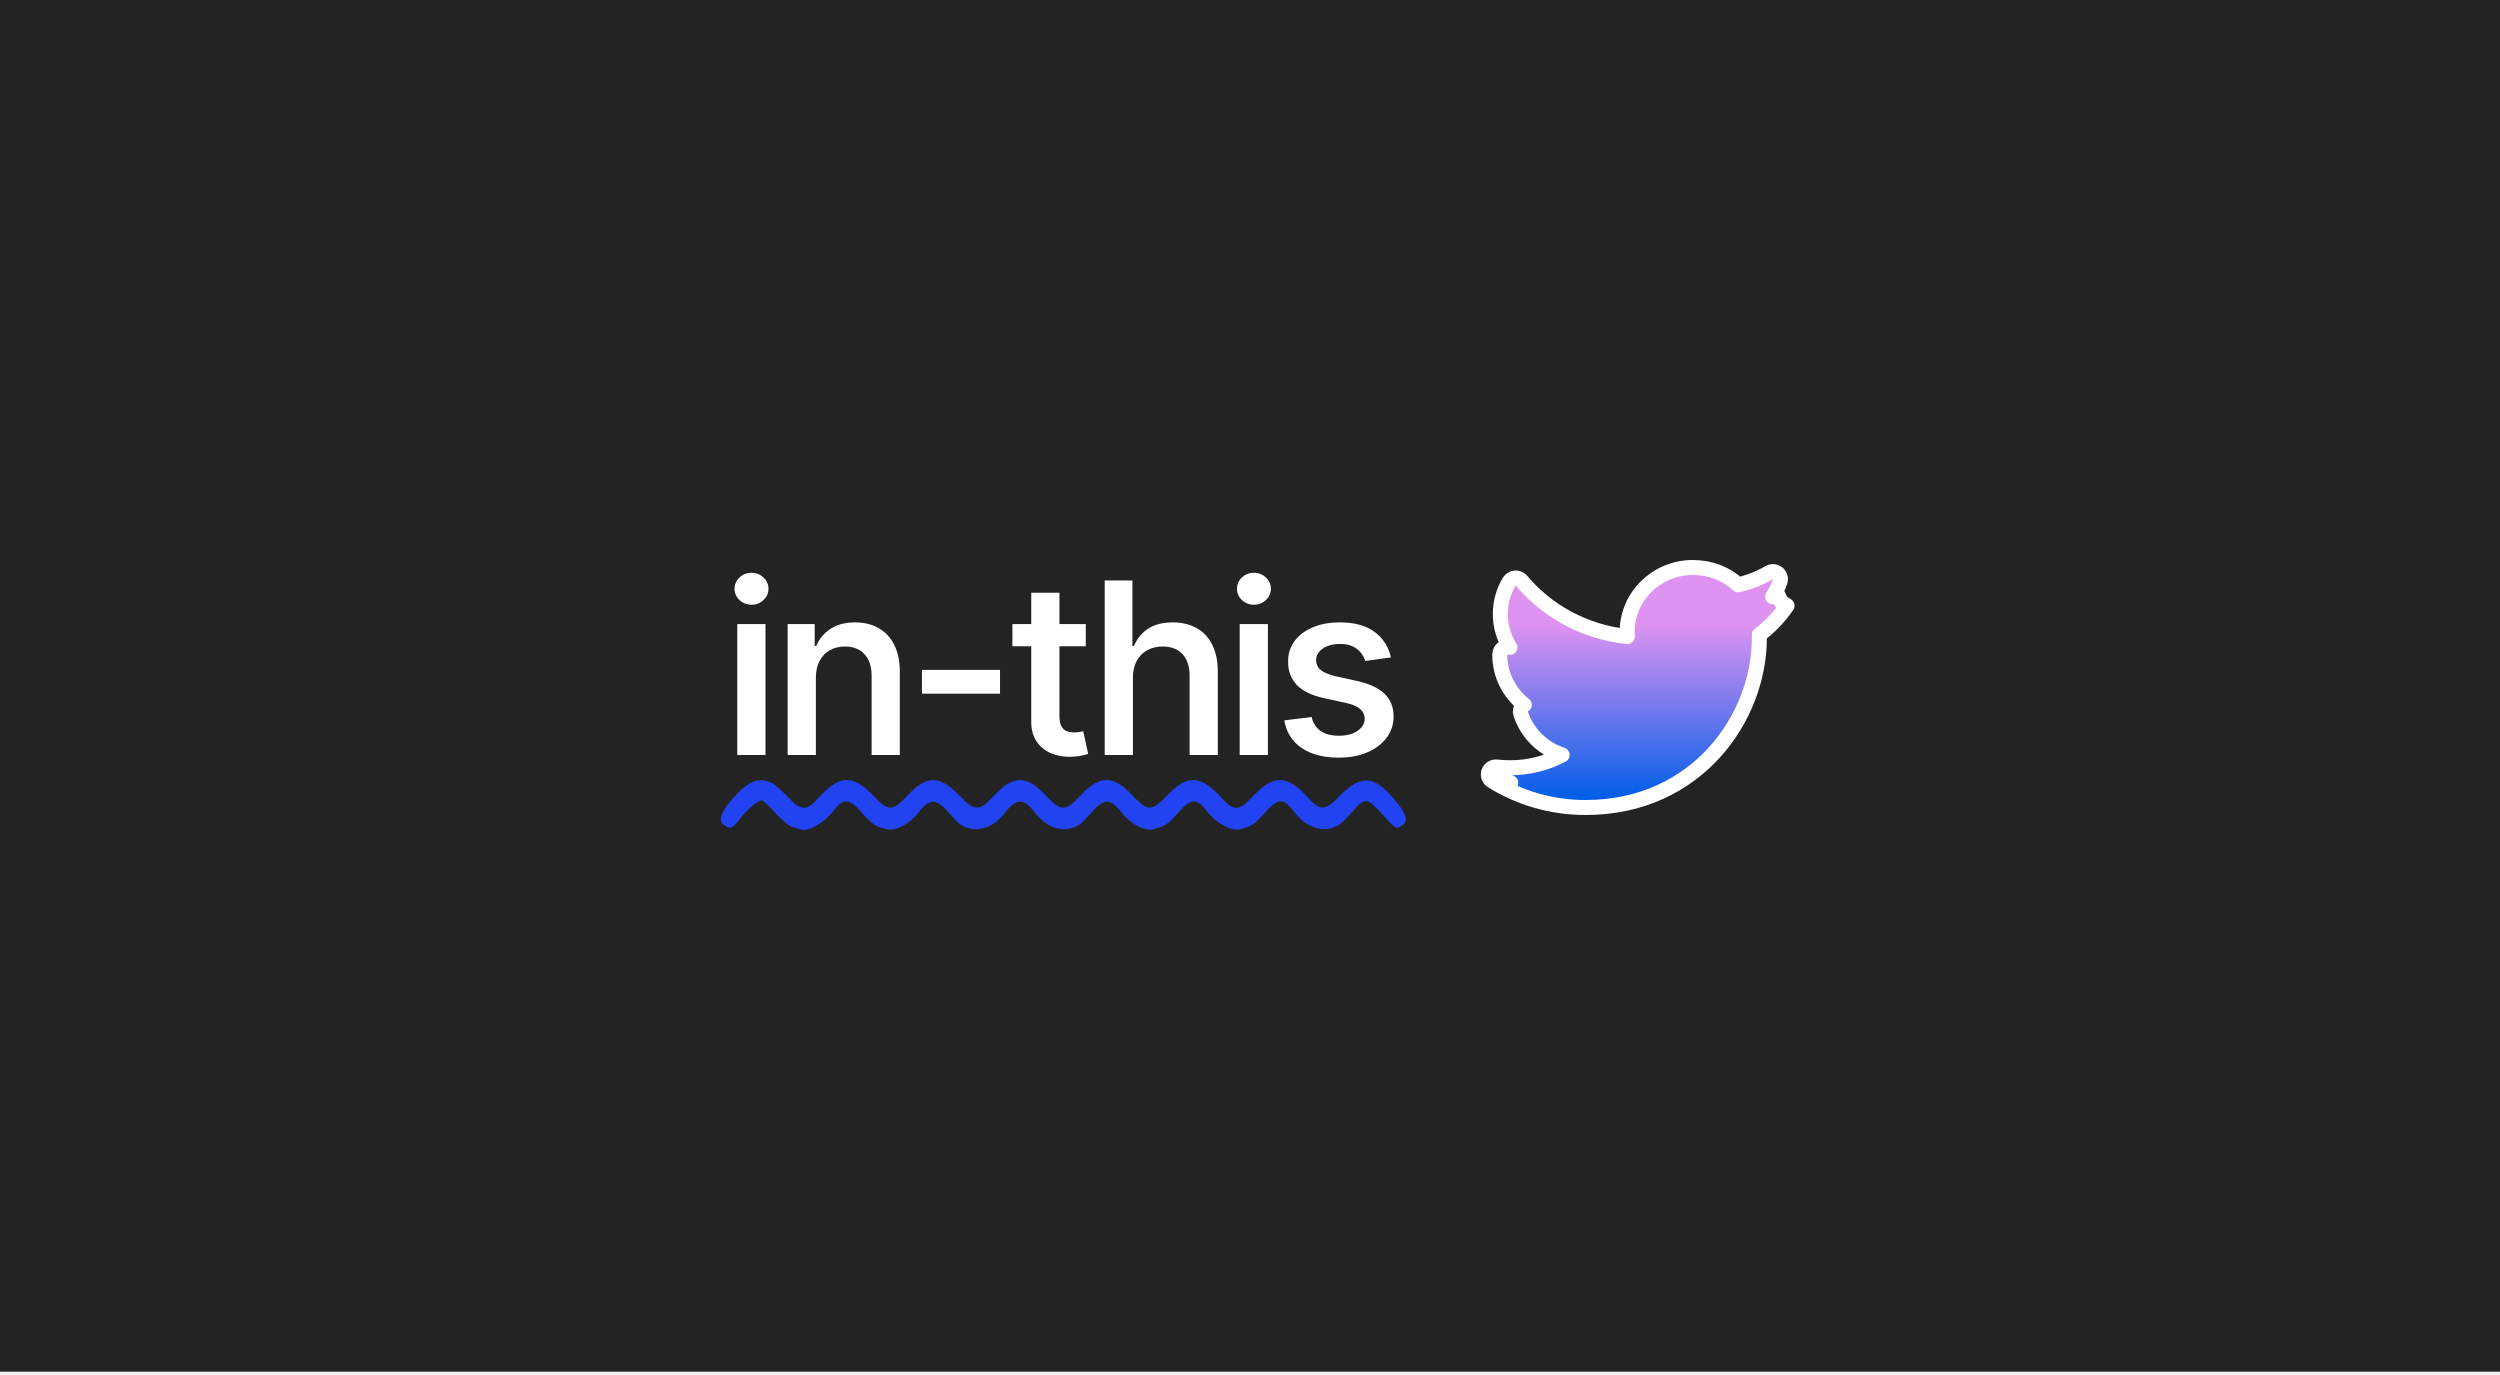
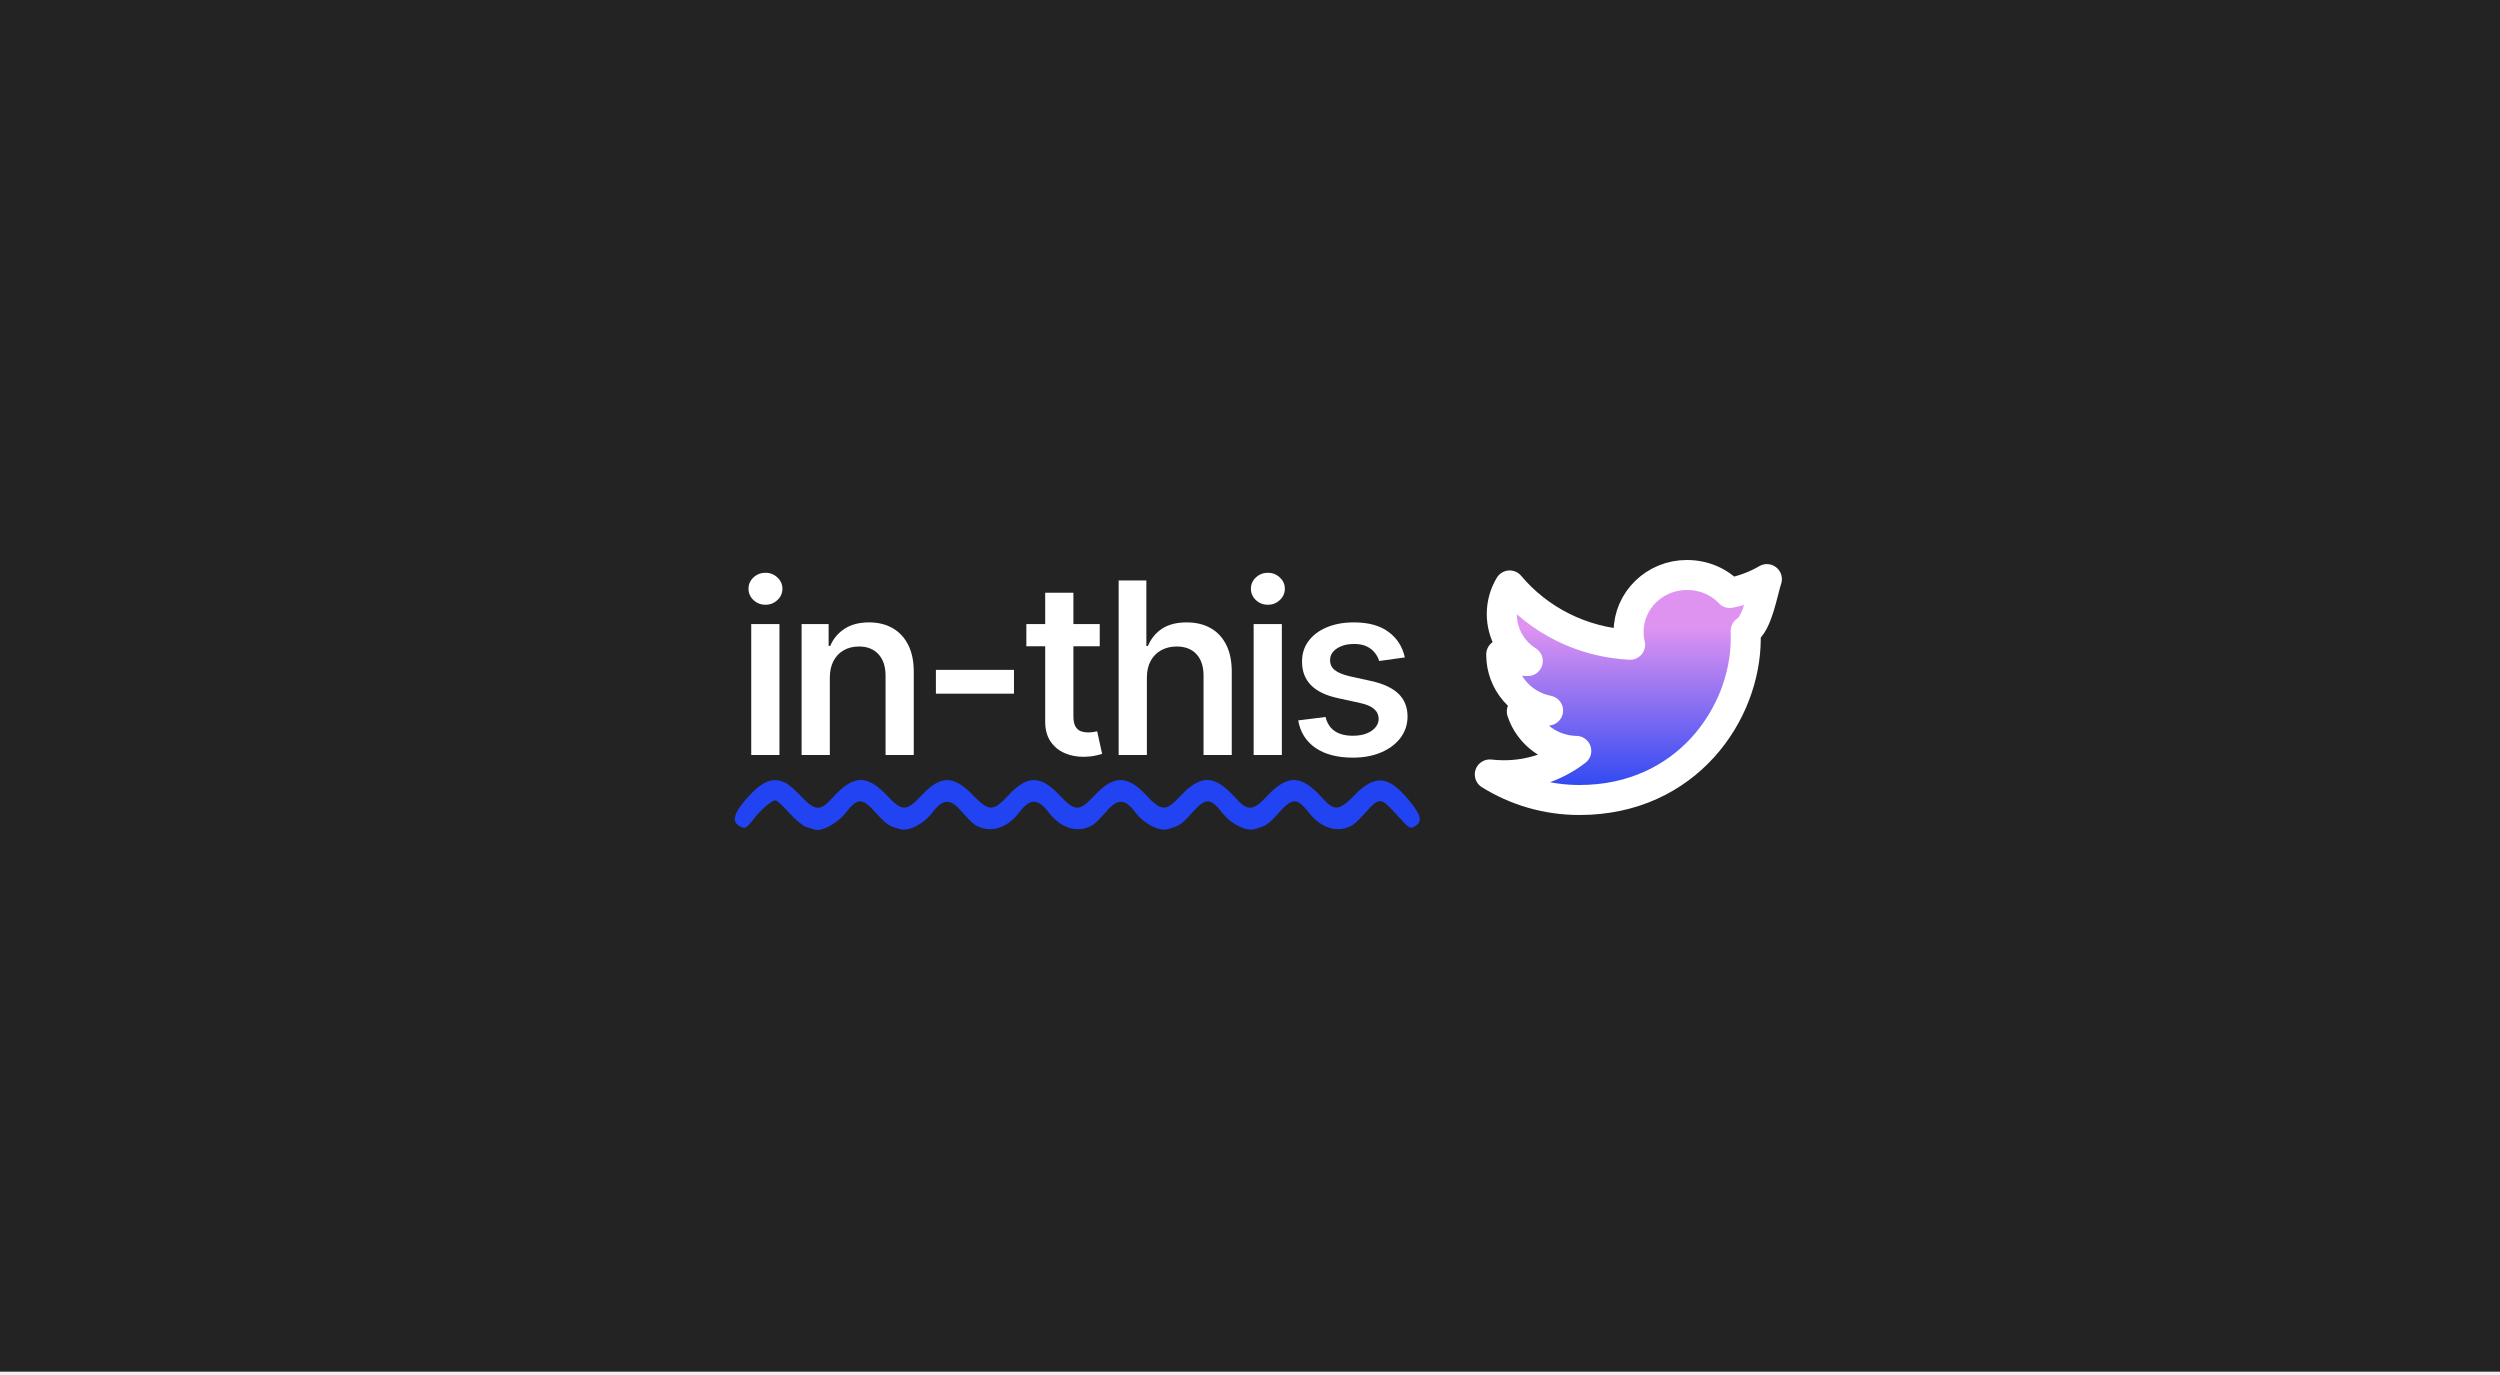
- <svg xmlns="http://www.w3.org/2000/svg" viewBox="0 0 500 275">
+ <svg xmlns="http://www.w3.org/2000/svg" fill="none" viewBox="0 0 500 275">
  <g clip-path="url(#a)">
    <path fill="#232323" d="M0 0h500v274.336H0z" />
-     <path d="M147.456 151v-26.182h5.642V151h-5.642Zm2.847-30.051c-.932 0-1.733-.313-2.403-.938-.659-.625-.989-1.38-.989-2.267 0-.875.33-1.625.989-2.25.67-.625 1.471-.937 2.403-.937.932 0 1.727.312 2.386.937.671.625 1.006 1.375 1.006 2.25 0 .887-.335 1.642-1.006 2.267-.659.625-1.454.938-2.386.938Zm12.87 14.608V151h-5.642v-26.182h5.403v4.364h.324c.602-1.432 1.557-2.574 2.864-3.426 1.307-.853 2.937-1.279 4.892-1.279 1.795 0 3.363.381 4.704 1.142 1.341.762 2.381 1.875 3.12 3.341.75 1.466 1.125 3.262 1.125 5.387V151h-5.642v-15.869c0-1.83-.472-3.256-1.415-4.279-.943-1.034-2.244-1.551-3.904-1.551-1.136 0-2.142.244-3.017.733s-1.562 1.199-2.062 2.131c-.5.932-.75 2.062-.75 3.392Zm36.831-1.585v4.755h-15.613v-4.755h15.613Zm17.153-9.154v4.432h-14.676v-4.432h14.676Zm-10.909-6.273h5.642v24.682c0 .898.136 1.585.409 2.063.273.466.631.784 1.074.954.454.159.949.239 1.483.239.397 0 .75-.028 1.057-.085.318-.057.562-.103.732-.137l.989 4.517c-.318.103-.767.216-1.346.341-.58.137-1.29.216-2.131.239-1.443.034-2.767-.205-3.972-.716-1.193-.511-2.153-1.301-2.88-2.369-.716-1.068-1.069-2.409-1.057-4.023v-25.705Zm20.335 17.012V151h-5.642v-34.909h5.54v13.091h.324c.602-1.455 1.54-2.602 2.813-3.443 1.284-.841 2.931-1.262 4.943-1.262 1.807 0 3.386.375 4.738 1.125 1.353.75 2.398 1.858 3.137 3.324.75 1.466 1.125 3.273 1.125 5.421V151h-5.642v-15.869c0-1.841-.472-3.273-1.415-4.296-.943-1.023-2.261-1.534-3.955-1.534-1.147 0-2.176.244-3.085.733-.898.489-1.602 1.199-2.113 2.131-.512.932-.768 2.062-.768 3.392ZM247.938 151v-26.182h5.642V151h-5.642Zm2.846-30.051c-.932 0-1.733-.313-2.403-.938-.659-.625-.989-1.38-.989-2.267 0-.875.33-1.625.989-2.25.67-.625 1.471-.937 2.403-.937.932 0 1.728.312 2.387.937.67.625 1.005 1.375 1.005 2.25 0 .887-.335 1.642-1.005 2.267-.659.625-1.455.938-2.387.938Zm27.393 10.534-5.131.716c-.17-.58-.46-1.125-.869-1.637-.398-.522-.938-.948-1.619-1.278-.682-.329-1.529-.494-2.54-.494-1.364 0-2.506.301-3.426.903-.909.602-1.364 1.381-1.364 2.335 0 .819.307 1.478.92 1.978.614.5 1.608.914 2.983 1.244l4.33.955c2.443.545 4.261 1.397 5.454 2.556 1.194 1.159 1.796 2.671 1.807 4.534-.011 1.614-.483 3.04-1.414 4.279-.921 1.227-2.205 2.193-3.853 2.898-1.636.704-3.528 1.056-5.676 1.056-3.079 0-5.568-.647-7.466-1.943-1.898-1.307-3.051-3.142-3.46-5.505l5.472-.682c.295 1.238.903 2.176 1.823 2.812.921.625 2.12.938 3.597.938 1.568 0 2.824-.324 3.767-.972.943-.659 1.421-1.46 1.432-2.403-.011-.796-.313-1.449-.904-1.961-.579-.522-1.488-.92-2.727-1.193l-4.432-.971c-2.488-.534-4.323-1.415-5.505-2.642-1.182-1.239-1.767-2.796-1.756-4.671-.011-1.579.42-2.954 1.295-4.125.875-1.182 2.091-2.096 3.648-2.744 1.568-.659 3.37-.989 5.404-.989 2.943 0 5.261.637 6.954 1.909 1.705 1.262 2.79 2.961 3.256 5.097Z" fill="#fff" />
-     <path fill-rule="evenodd" clip-rule="evenodd" d="M154.266 156.537c.606.283 2.055 1.533 3.22 2.779 2.698 2.888 3.813 2.944 6.165.312 4.242-4.745 6.964-4.821 11.177-.312 2.801 2.997 3.701 2.964 6.704-.25 3.787-4.055 6.381-4.057 10.296-.007 3.167 3.276 3.992 3.277 7.046.007 3.798-4.066 6.465-4.066 10.262 0 3.069 3.285 3.931 3.287 6.99.012 3.81-4.08 6.551-4.083 10.353-.012 3.002 3.214 3.903 3.247 6.703.25 4.214-4.509 6.936-4.433 11.177.312 2.353 2.632 3.468 2.576 6.166-.312 4.214-4.509 6.936-4.433 11.177.312 2.356 2.636 3.329 2.551 6.367-.554 4.103-4.194 6.772-3.999 10.778.788 2.49 2.975 2.908 4.366 1.576 5.238-1.189.779-1.285.727-3.743-2.006-3.356-3.732-3.58-3.748-6.491-.446-.884 1.003-1.969 2.052-2.41 2.328-2.762 1.735-6.285.774-8.752-2.387-2.399-3.073-3.303-3.086-6.008-.089-2.211 2.45-2.574 2.697-4.913 3.332-1.725.469-4.696-1.031-6.422-3.243-2.399-3.073-3.302-3.086-6.008-.089-2.21 2.45-2.574 2.697-4.912 3.332-1.777.482-4.699-1.029-6.464-3.345-2.159-2.83-3.584-2.84-5.963-.038-.956 1.125-2.109 2.268-2.563 2.539-2.907 1.735-6.328.765-8.817-2.501-2.193-2.876-3.71-2.876-5.903 0-2.49 3.266-5.91 4.236-8.817 2.501-.454-.271-1.607-1.414-2.563-2.539-2.379-2.802-3.805-2.792-5.963.038-1.765 2.316-4.687 3.827-6.464 3.345-2.338-.635-2.702-.882-4.913-3.332-2.705-2.997-3.608-2.984-6.007.089-1.562 2-4.752 3.77-6.038 3.348-.37-.121-1.186-.36-1.814-.531-.628-.171-2.163-1.443-3.411-2.826-1.248-1.383-2.478-2.514-2.733-2.514-.775 0-2.959 1.861-4.413 3.76-1.489 1.945-1.776 2.067-2.988 1.274-1.347-.882-.925-2.461 1.37-5.121 3.221-3.737 5.352-4.657 7.966-3.442Z" fill="#2243F2" />
-     <path d="M301.942 156.55h-.003v-.106c-.951-.476-1.877-.994-2.772-1.553l2.775 1.659Zm0 0h.212m23.277-30.194c0 .321.012.64.036.954-8.524-.9-16.053-5.077-21.173-11.183-.311-.371-.782-.569-1.265-.531-.482.037-.918.305-1.168.719-1.147 1.898-1.797 4.124-1.797 6.467 0 2.45.696 4.747 1.913 6.694-.43-.16-.913-.114-1.309.13-.443.273-.713.756-.713 1.276v.08c0 4.053 1.918 7.657 4.899 10.011-.152.083-.292.193-.411.327-.35.399-.464.954-.299 1.459.841 2.562 2.484 4.796 4.69 6.393 1.101.797 2.315 1.416 3.596 1.842-3.196 1.684-6.796 2.573-10.477 2.556h-.007c-.869 0-1.739-.05-2.609-.149-.697-.08-1.356.334-1.587.996-.231.662.028 1.396.623 1.767 5.409 3.374 11.84 5.336 18.722 5.336 22.432 0 34.768-18.123 34.768-33.821v-.016c0-.234 0-.472-.003-.716 2.16-1.614 4.021-3.586 5.543-5.804l-1.236-.849-.606-1.372c-.337.149-.679.289-1.026.421.621-.939 1.121-1.964 1.477-3.057.194-.593.001-1.243-.484-1.633-.486-.391-1.162-.442-1.699-.127-1.889 1.106-3.972 1.92-6.178 2.436-2.389-2.21-5.565-3.462-9.086-3.462-7.195 0-13.134 5.718-13.134 12.856Z" fill="url(#b)" stroke="#fff" stroke-width="3" stroke-linecap="round" stroke-linejoin="round" />
+     <path d="M150.247 151v-26.182h5.642V151h-5.642Zm2.846-30.051c-.932 0-1.733-.313-2.403-.938-.659-.625-.989-1.38-.989-2.267 0-.875.33-1.625.989-2.25.67-.625 1.471-.937 2.403-.937.932 0 1.727.312 2.387.937.67.625 1.005 1.375 1.005 2.25 0 .887-.335 1.642-1.005 2.267-.66.625-1.455.938-2.387.938Zm12.87 14.608V151h-5.642v-26.182h5.403v4.364h.324c.603-1.432 1.557-2.574 2.864-3.426 1.307-.853 2.937-1.279 4.892-1.279 1.795 0 3.364.381 4.704 1.142 1.341.762 2.381 1.875 3.12 3.341.75 1.466 1.125 3.262 1.125 5.387V151h-5.642v-15.869c0-1.83-.472-3.256-1.415-4.279-.943-1.034-2.244-1.551-3.903-1.551-1.137 0-2.142.244-3.017.733s-1.563 1.199-2.063 2.131c-.5.932-.75 2.062-.75 3.392Zm36.832-1.585v4.755h-15.614v-4.755h15.614Zm17.152-9.154v4.432h-14.676v-4.432h14.676Zm-10.909-6.273h5.642v24.682c0 .898.136 1.585.409 2.063.273.466.631.784 1.074.954.454.159.949.239 1.483.239.398 0 .75-.028 1.057-.085.318-.057.562-.103.733-.137l.988 4.517c-.318.103-.767.216-1.346.341-.58.137-1.29.216-2.131.239-1.443.034-2.767-.205-3.972-.716-1.193-.511-2.153-1.301-2.88-2.369-.716-1.068-1.068-2.409-1.057-4.023v-25.705Zm20.336 17.012V151h-5.642v-34.909h5.539v13.091h.324c.603-1.455 1.54-2.602 2.813-3.443 1.284-.841 2.932-1.262 4.943-1.262 1.807 0 3.386.375 4.739 1.125 1.352.75 2.397 1.858 3.136 3.324.75 1.466 1.125 3.273 1.125 5.421V151h-5.642v-15.869c0-1.841-.472-3.273-1.415-4.296-.943-1.023-2.261-1.534-3.954-1.534-1.148 0-2.177.244-3.086.733-.897.489-1.602 1.199-2.113 2.131-.512.932-.767 2.062-.767 3.392ZM250.728 151v-26.182h5.642V151h-5.642Zm2.846-30.051c-.931 0-1.732-.313-2.403-.938-.659-.625-.989-1.38-.989-2.267 0-.875.33-1.625.989-2.25.671-.625 1.472-.937 2.403-.937.932 0 1.728.312 2.387.937.67.625 1.006 1.375 1.006 2.25 0 .887-.336 1.642-1.006 2.267-.659.625-1.455.938-2.387.938Zm27.393 10.534-5.131.716c-.17-.58-.46-1.125-.869-1.637-.398-.522-.937-.948-1.619-1.278-.682-.329-1.529-.494-2.54-.494-1.364 0-2.506.301-3.426.903-.909.602-1.364 1.381-1.364 2.335 0 .819.307 1.478.921 1.978.613.5 1.608.914 2.983 1.244l4.329.955c2.443.545 4.261 1.397 5.455 2.556 1.193 1.159 1.795 2.671 1.806 4.534-.011 1.614-.482 3.04-1.414 4.279-.921 1.227-2.205 2.193-3.853 2.898-1.636.704-3.528 1.056-5.676 1.056-3.079 0-5.568-.647-7.466-1.943-1.897-1.307-3.051-3.142-3.46-5.505l5.472-.682c.295 1.238.903 2.176 1.824 2.812.92.625 2.119.938 3.596.938 1.568 0 2.824-.324 3.767-.972.943-.659 1.421-1.46 1.432-2.403-.011-.796-.312-1.449-.903-1.961-.58-.522-1.489-.92-2.728-1.193l-4.431-.971c-2.489-.534-4.324-1.415-5.506-2.642-1.182-1.239-1.767-2.796-1.756-4.671-.011-1.579.421-2.954 1.296-4.125.875-1.182 2.091-2.096 3.647-2.744 1.569-.659 3.37-.989 5.404-.989 2.943 0 5.261.637 6.954 1.909 1.705 1.262 2.79 2.961 3.256 5.097Z" fill="#fff" />
+     <path fill-rule="evenodd" clip-rule="evenodd" d="M157.056 156.537c.606.283 2.055 1.533 3.22 2.779 2.698 2.888 3.813 2.944 6.166.312 4.241-4.745 6.963-4.821 11.176-.312 2.801 2.997 3.701 2.964 6.704-.25 3.787-4.055 6.381-4.057 10.296-.007 3.167 3.276 3.992 3.277 7.047.007 3.797-4.066 6.464-4.066 10.262 0 3.068 3.285 3.93 3.287 6.989.012 3.81-4.08 6.551-4.083 10.353-.012 3.003 3.214 3.903 3.247 6.704.25 4.213-4.509 6.935-4.433 11.177.312 2.352 2.632 3.467 2.576 6.165-.312 4.214-4.509 6.936-4.433 11.177.312 2.356 2.636 3.33 2.551 6.367-.554 4.103-4.194 6.772-3.999 10.779.788 2.489 2.975 2.907 4.366 1.575 5.238-1.189.779-1.285.727-3.743-2.006-3.356-3.732-3.58-3.748-6.491-.446-.884 1.003-1.969 2.052-2.41 2.328-2.762 1.735-6.284.774-8.752-2.387-2.399-3.073-3.303-3.086-6.008-.089-2.21 2.45-2.574 2.697-4.913 3.332-1.725.469-4.695-1.031-6.422-3.243-2.399-3.073-3.302-3.086-6.007-.089-2.211 2.45-2.575 2.697-4.913 3.332-1.777.482-4.699-1.029-6.464-3.345-2.159-2.83-3.584-2.84-5.963-.038-.956 1.125-2.109 2.268-2.563 2.539-2.907 1.735-6.327.765-8.817-2.501-2.193-2.876-3.71-2.876-5.903 0-2.49 3.266-5.91 4.236-8.817 2.501-.454-.271-1.607-1.414-2.563-2.539-2.379-2.802-3.804-2.792-5.963.038-1.765 2.316-4.687 3.827-6.464 3.345-2.338-.635-2.702-.882-4.913-3.332-2.705-2.997-3.608-2.984-6.007.089-1.561 2-4.752 3.77-6.038 3.348-.37-.121-1.186-.36-1.814-.531-.628-.171-2.163-1.443-3.411-2.826-1.248-1.383-2.478-2.514-2.733-2.514-.775 0-2.959 1.861-4.413 3.76-1.489 1.945-1.776 2.067-2.988 1.274-1.346-.882-.924-2.461 1.37-5.121 3.221-3.737 5.352-4.657 7.966-3.442Z" fill="#2243F2" />
+     <path d="M353.376 115.821c-.871 2.673-1.852 8.973-4.25 10.376.027.503.027.979.027 1.482 0 15.009-11.798 32.321-33.268 32.321-6.594 0-12.751-1.879-17.928-5.109.926.106 1.853.159 2.779.159 5.269.025 10.391-1.693 14.522-4.871-2.437-.043-4.799-.827-6.754-2.242-1.955-1.415-3.404-3.389-4.144-5.646 1.744.334 3.544.271 5.258-.185-5.34-1.032-9.372-5.638-9.372-11.144v-.08c1.58.794 3.378 1.324 5.313 1.324-3.161-1.985-5.205-5.48-5.205-9.424 0-2.064.573-4.023 1.581-5.691 5.749 6.856 14.386 11.383 24.086 11.859-.191-.821-.3-1.694-.3-2.594 0-6.274 5.231-11.356 11.634-11.356 3.434 0 6.458 1.324 8.61 3.6 2.643-.529 5.15-1.456 7.411-2.779Z" fill="url(#b)" stroke="#fff" stroke-width="6" stroke-linecap="round" stroke-linejoin="round" />
  </g>
  <defs>
-     <linearGradient id="b" x1="327.667" y1="115" x2="327.667" y2="160" gradientUnits="userSpaceOnUse">
-       <stop offset=".219" stop-color="#DE93F1" />
-       <stop offset="1" stop-color="#005DE8" />
-       <stop offset="1" stop-color="#745EFF" />
+     <linearGradient id="b" x1="325.667" y1="115" x2="325.667" y2="160" gradientUnits="userSpaceOnUse">
+       <stop offset=".234" stop-color="#DE93F1" />
+       <stop offset="1" stop-color="#2243F2" />
    </linearGradient>
    <clipPath id="a">
      <path fill="#fff" d="M0 0h500v274.336H0z" />
    </clipPath>
  </defs>
</svg>
